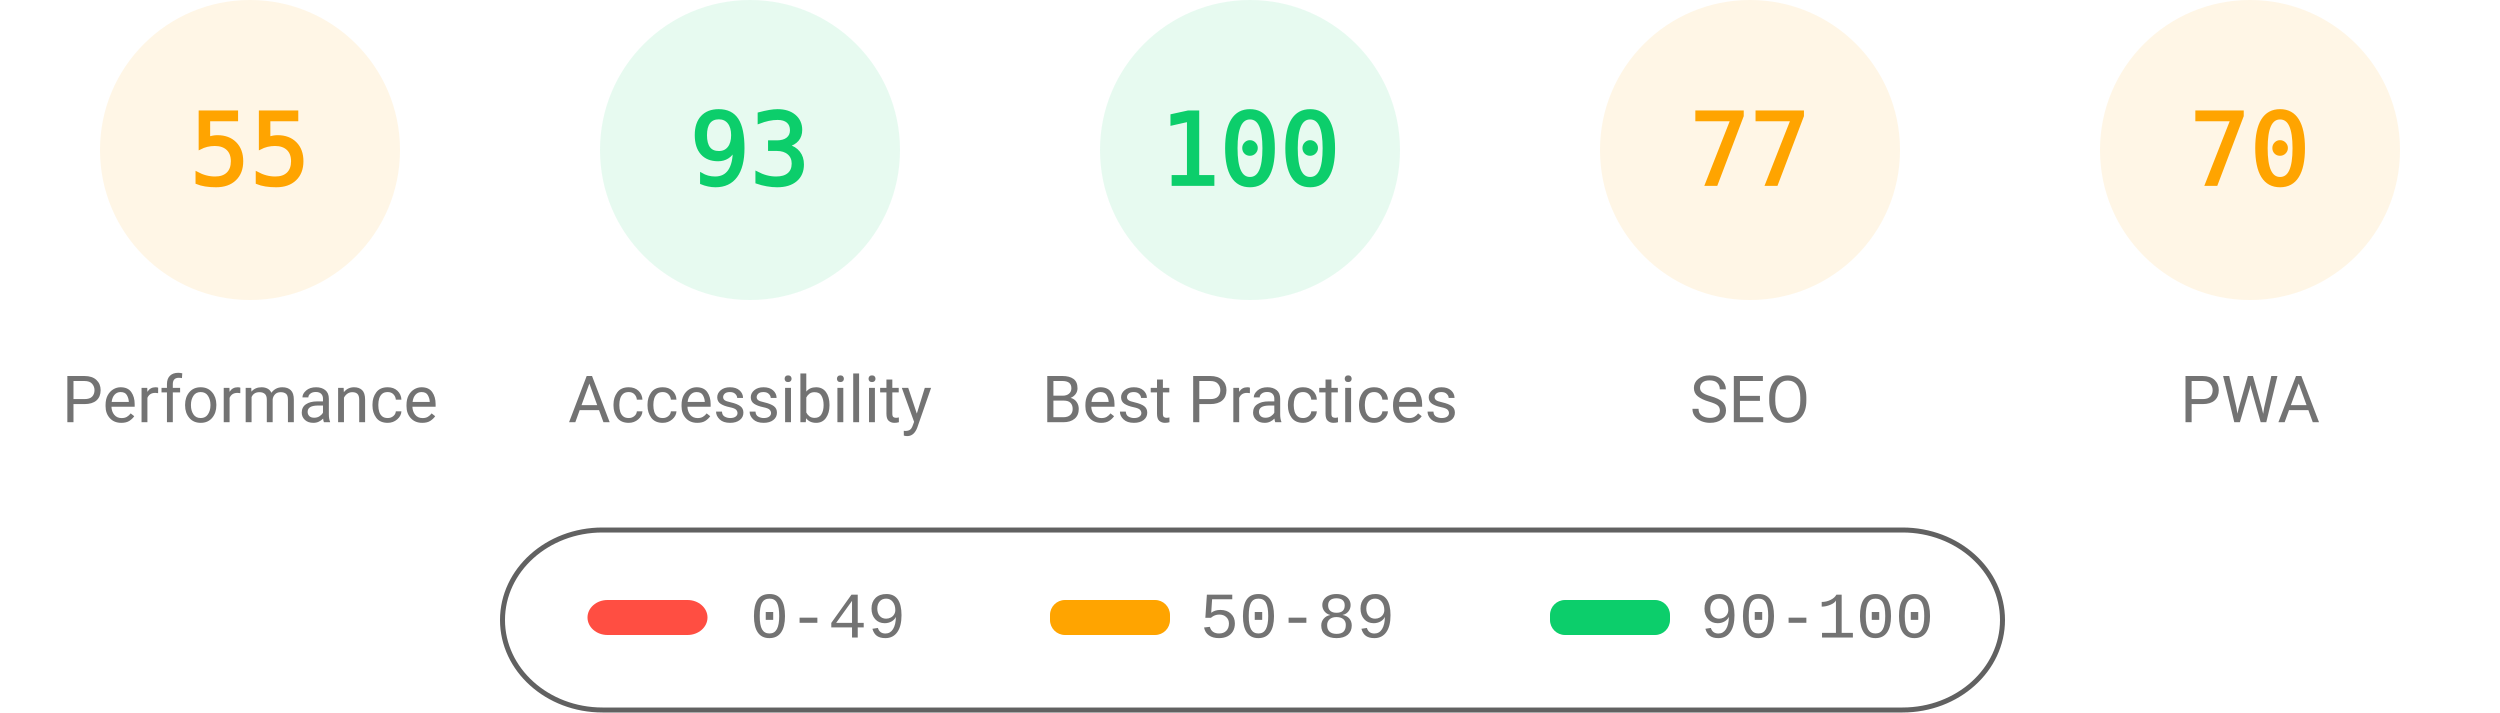
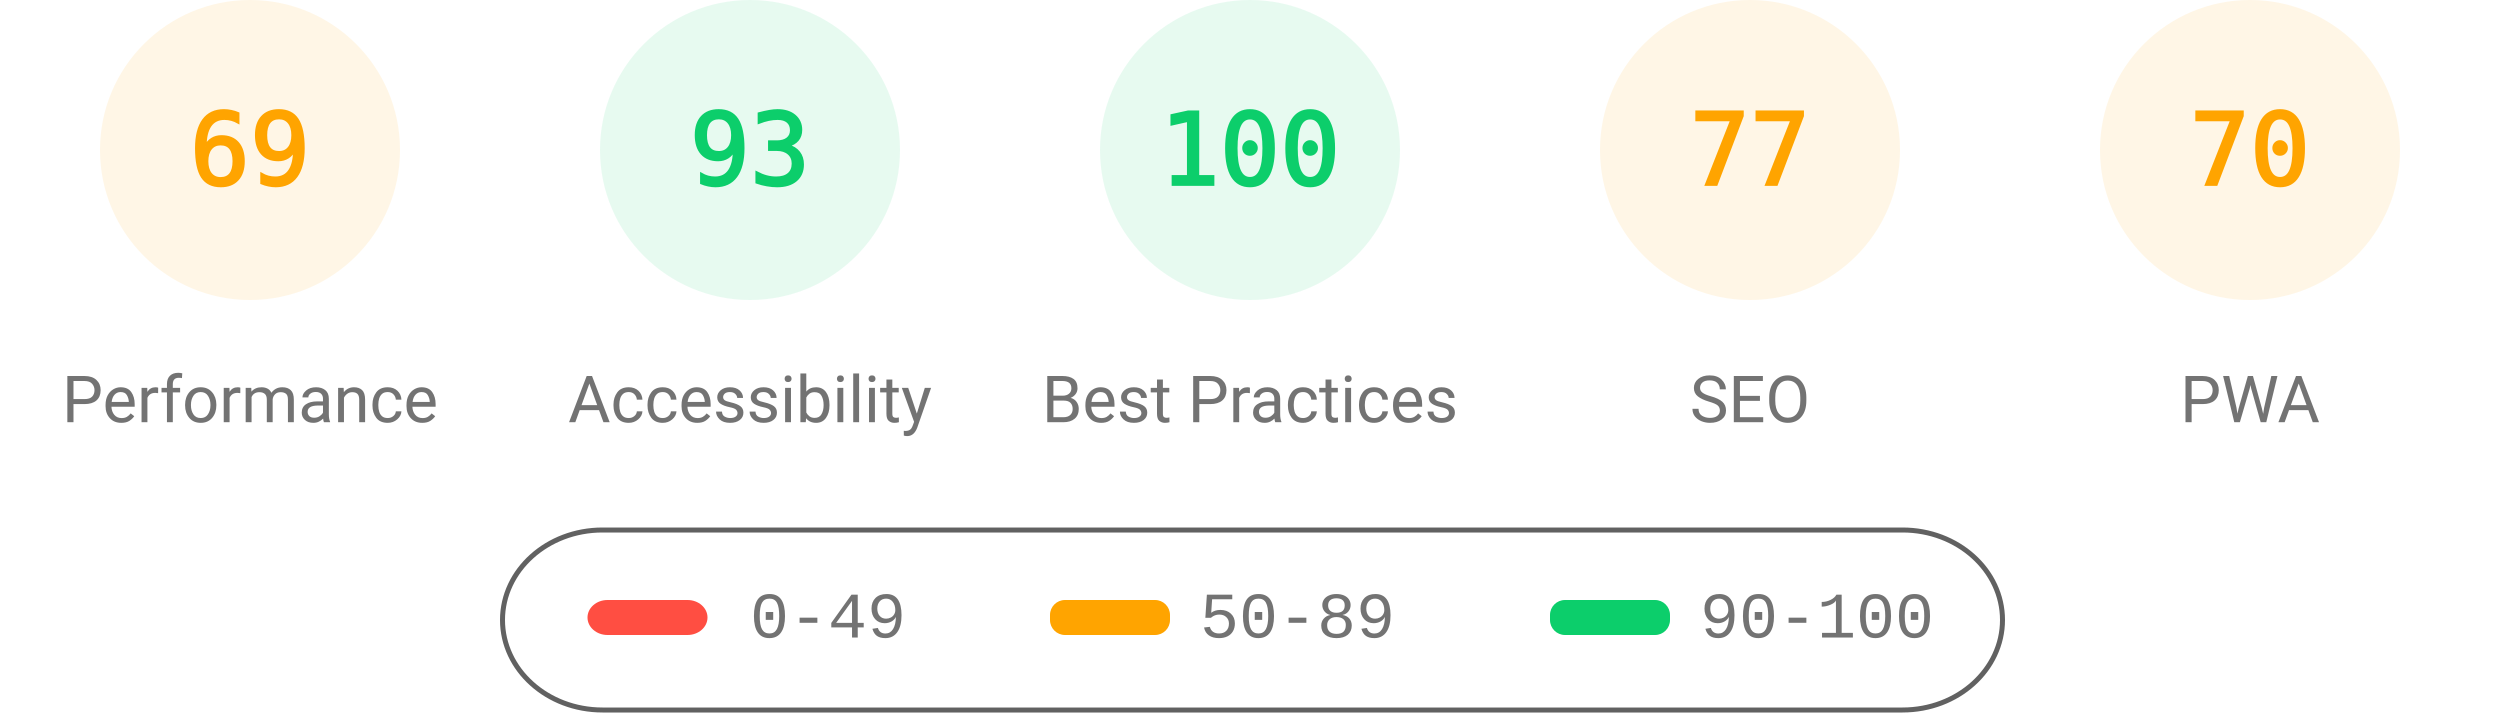
<svg xmlns="http://www.w3.org/2000/svg" fill="none" width="1000" height="285">
  <style>.gauge-base{opacity:.1}.gauge-arc{fill:none;animation-delay:250ms;stroke-linecap:round;transform:rotate(-90deg);transform-origin:100px 60px;animation:load-gauge 1s ease forwards}.guage-text{font-size:40px;font-family:monospace;text-align:center}.guage-red{color:#ff4e42;fill:#ff4e42;stroke:#ff4e42}.guage-orange{color:#ffa400;fill:#ffa400;stroke:#ffa400}.guage-green{color:#0cce6b;fill:#0cce6b;stroke:#0cce6b}.guage-undefined{color:#5c5c5c;fill:#5c5c5c;stroke:#5c5c5c}.guage-title{color:#737373;fill:#737373;stroke:none;font-size:26px;line-height:26px;font-family:Roboto,Halvetica,Arial,sans-serif}@keyframes load-gauge{from{stroke-dasharray:0 352.858}}</style>
  <svg class="guage-div guage-perf guage-orange" viewBox="0 0 200 200" width="200" height="200">
    <circle class="gauge-base" r="56" cx="100" cy="60" stroke-width="8" />
-     <circle class="gauge-arc guage-arc-1" r="56" cx="100" cy="60" stroke-width="8" style="stroke-dasharray:193.522,351.858" />
-     <text class="guage-text" x="100" y="60" alignment-baseline="central" dominant-baseline="central" text-anchor="middle">55</text>
+     <circle class="gauge-arc guage-arc-1" r="56" cx="100" cy="60" stroke-width="8" style="stroke-dasharray:242.782,351.858" />
+     <text class="guage-text" x="100" y="60" alignment-baseline="central" dominant-baseline="central" text-anchor="middle">69</text>
    <text class="guage-title" x="100" y="160" alignment-baseline="central" dominant-baseline="central" text-anchor="middle">Performance</text>
  </svg>
  <svg class="guage-div guage-acc guage-green" viewBox="0 0 200 200" width="200" height="200" x="200">
    <circle class="gauge-base" r="56" cx="100" cy="60" stroke-width="8" />
    <circle class="gauge-arc guage-arc-2" r="56" cx="100" cy="60" stroke-width="8" style="stroke-dasharray:327.228,351.858" />
    <text class="guage-text" x="100" y="60" alignment-baseline="central" dominant-baseline="central" text-anchor="middle">93</text>
    <text class="guage-title" x="100" y="160" alignment-baseline="central" dominant-baseline="central" text-anchor="middle">Accessibility</text>
  </svg>
  <svg class="guage-div guage-best guage-green" viewBox="0 0 200 200" width="200" height="200" x="400">
    <circle class="gauge-base" r="56" cx="100" cy="60" stroke-width="8" />
    <circle class="gauge-arc guage-arc-3" r="56" cx="100" cy="60" stroke-width="8" style="stroke-dasharray:351.858,351.858" />
    <text class="guage-text" x="100" y="60" alignment-baseline="central" dominant-baseline="central" text-anchor="middle">100</text>
    <text class="guage-title" x="100" y="160" alignment-baseline="central" dominant-baseline="central" text-anchor="middle">Best Practices</text>
  </svg>
  <svg class="guage-div guage-seo guage-orange" viewBox="0 0 200 200" width="200" height="200" x="600">
    <circle class="gauge-base" r="56" cx="100" cy="60" stroke-width="8" />
    <circle class="gauge-arc guage-arc-4" r="56" cx="100" cy="60" stroke-width="8" style="stroke-dasharray:270.931,351.858" />
    <text class="guage-text" x="100" y="60" alignment-baseline="central" dominant-baseline="central" text-anchor="middle">77</text>
    <text class="guage-title" x="100" y="160" alignment-baseline="central" dominant-baseline="central" text-anchor="middle">SEO</text>
  </svg>
  <svg class="guage-div guage-pwa guage-orange" viewBox="0 0 200 200" width="200" height="200" x="800">
    <circle class="gauge-base" r="56" cx="100" cy="60" stroke-width="8" />
    <circle class="gauge-arc guage-arc-4" r="56" cx="100" cy="60" stroke-width="8" style="stroke-dasharray:246.301,351.858" />
    <text class="guage-text" x="100" y="60" alignment-baseline="central" dominant-baseline="central" text-anchor="middle">70</text>
    <text class="guage-title" x="100" y="160" alignment-baseline="central" dominant-baseline="central" text-anchor="middle">PWA</text>
  </svg>
  <svg width="604" height="76" x="200" y="210">
    <path fill="none" id="canvas_background" d="M-1-1h604v80H-1z" />
    <rect fill-opacity="0" stroke="#616161" stroke-width="2" rx="40" id="svg_2" height="72" width="600" y="2" x="1" fill="#000" />
    <rect stroke="#000" rx="8" id="svg_3" height="14" width="48" y="30" x="35" stroke-opacity="null" stroke-width="0" fill="#ff4e42" />
    <rect stroke="#000" rx="6" id="svg_4" height="14" width="48" y="30" x="220" stroke-opacity="null" stroke-width="0" fill="#ffa400" />
    <rect stroke="#000" rx="6" id="svg_5" height="14" width="48" y="30" x="420" stroke-opacity="null" stroke-width="0" fill="#0cce6b" />
    <text xml:space="preserve" text-anchor="start" font-family="'Courier New', Courier, monospace" font-size="26" id="svg_6" y="45" x="100" stroke-opacity="null" stroke-width="0" stroke="#000" fill="#737373">0-49</text>
    <text xml:space="preserve" text-anchor="start" font-family="'Courier New', Courier, monospace" font-size="26" id="svg_7" y="45" x="280" stroke-opacity="null" stroke-width="0" stroke="#000" fill="#737373">50-89</text>
    <text xml:space="preserve" text-anchor="start" font-family="'Courier New', Courier, monospace" font-size="26" id="svg_8" y="45" x="480" stroke-opacity="null" stroke-width="0" stroke="#000" fill="#737373">90-100</text>
  </svg>
</svg>
